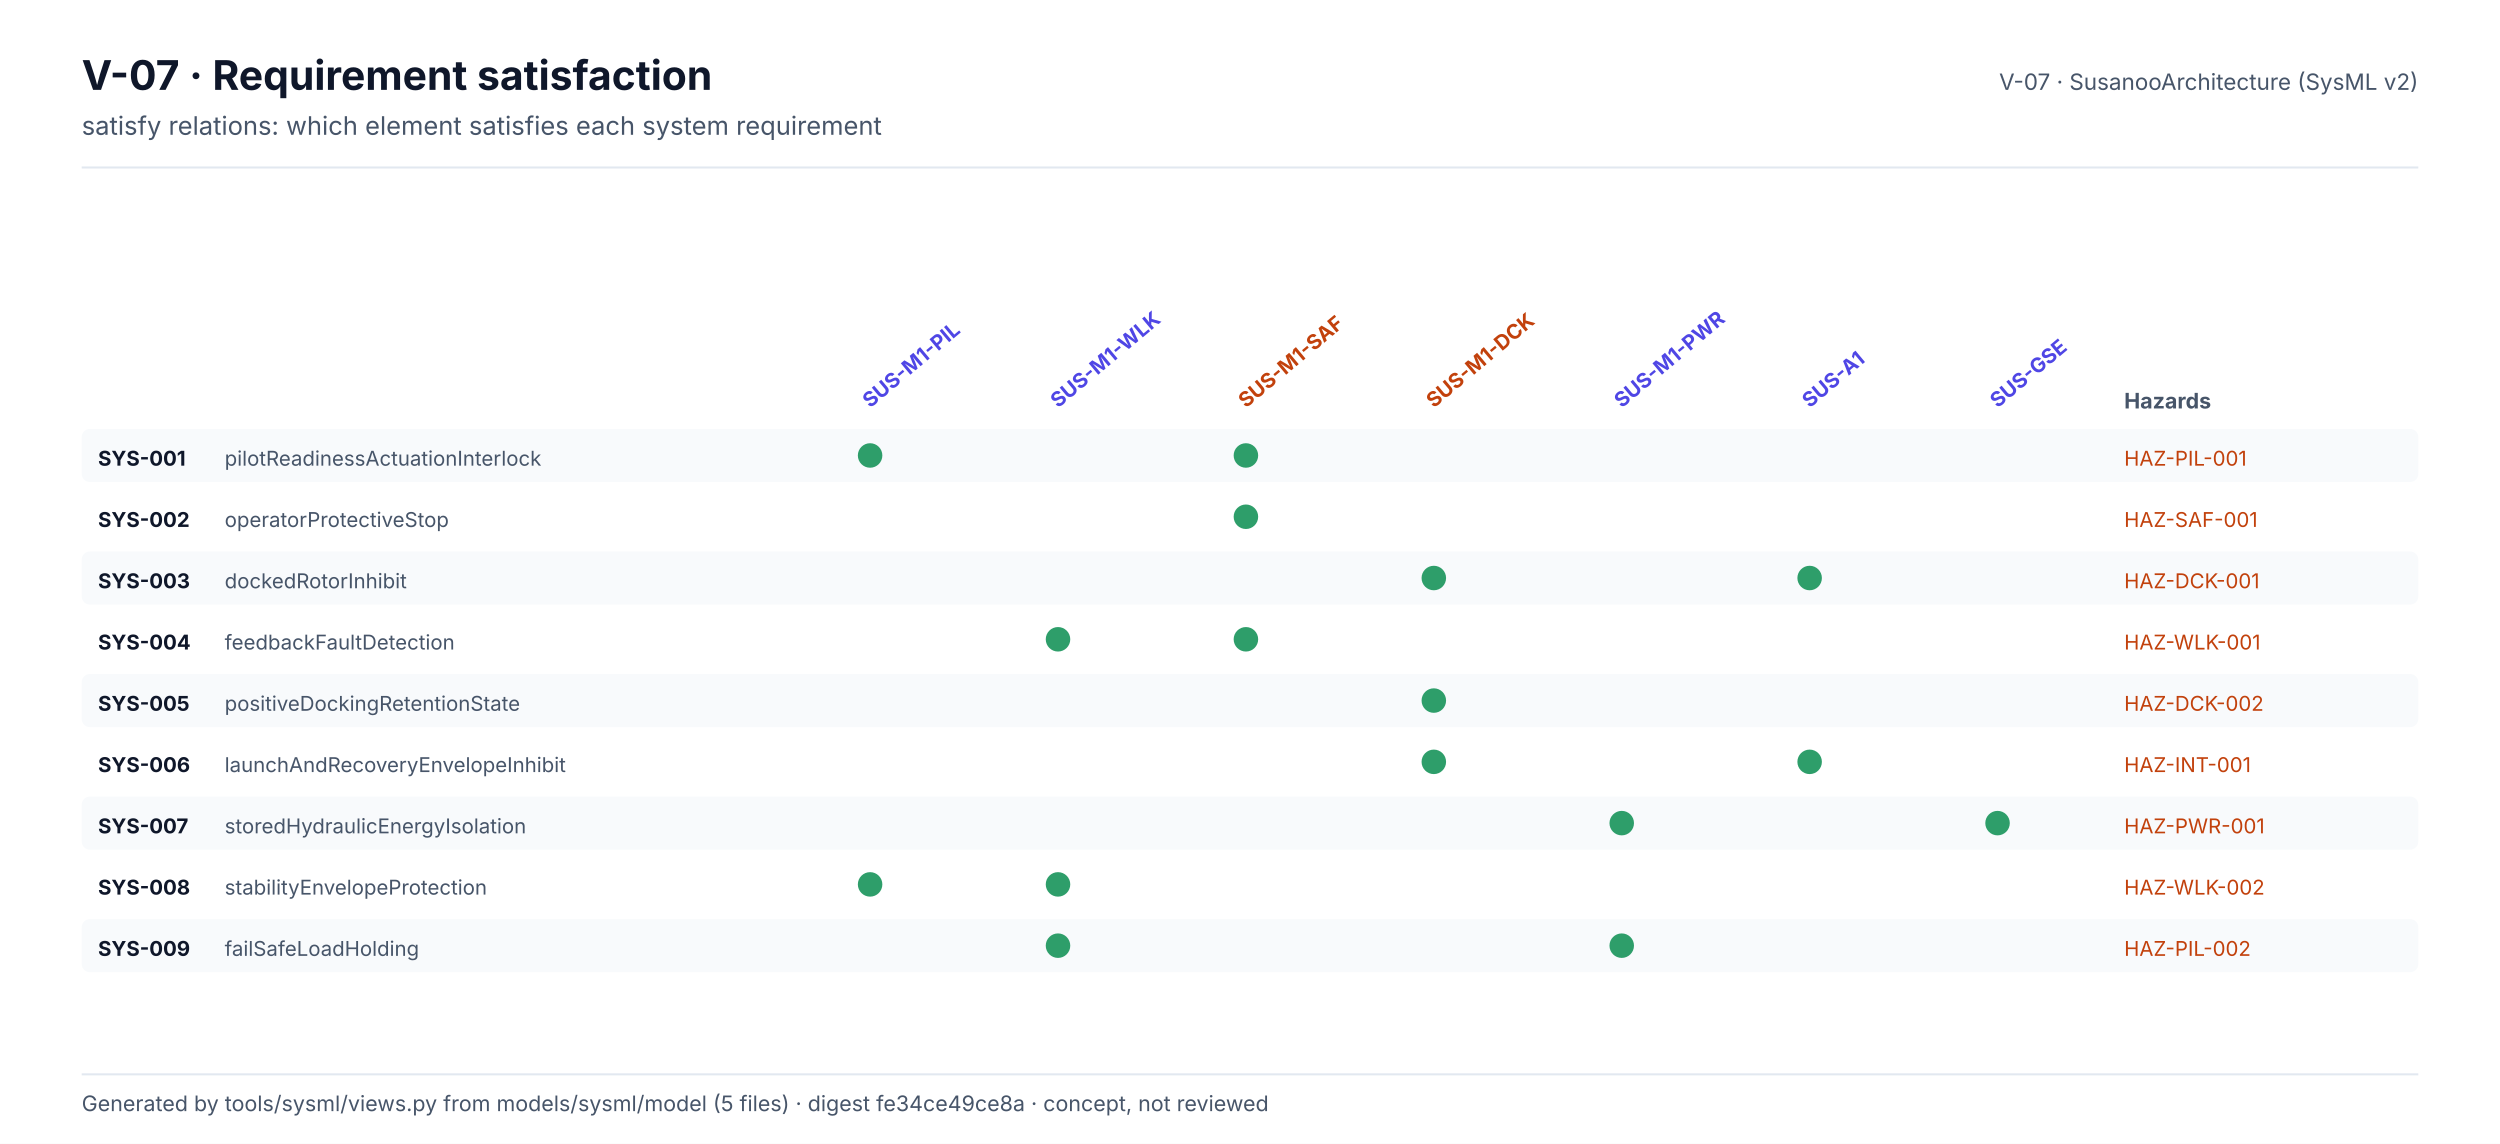
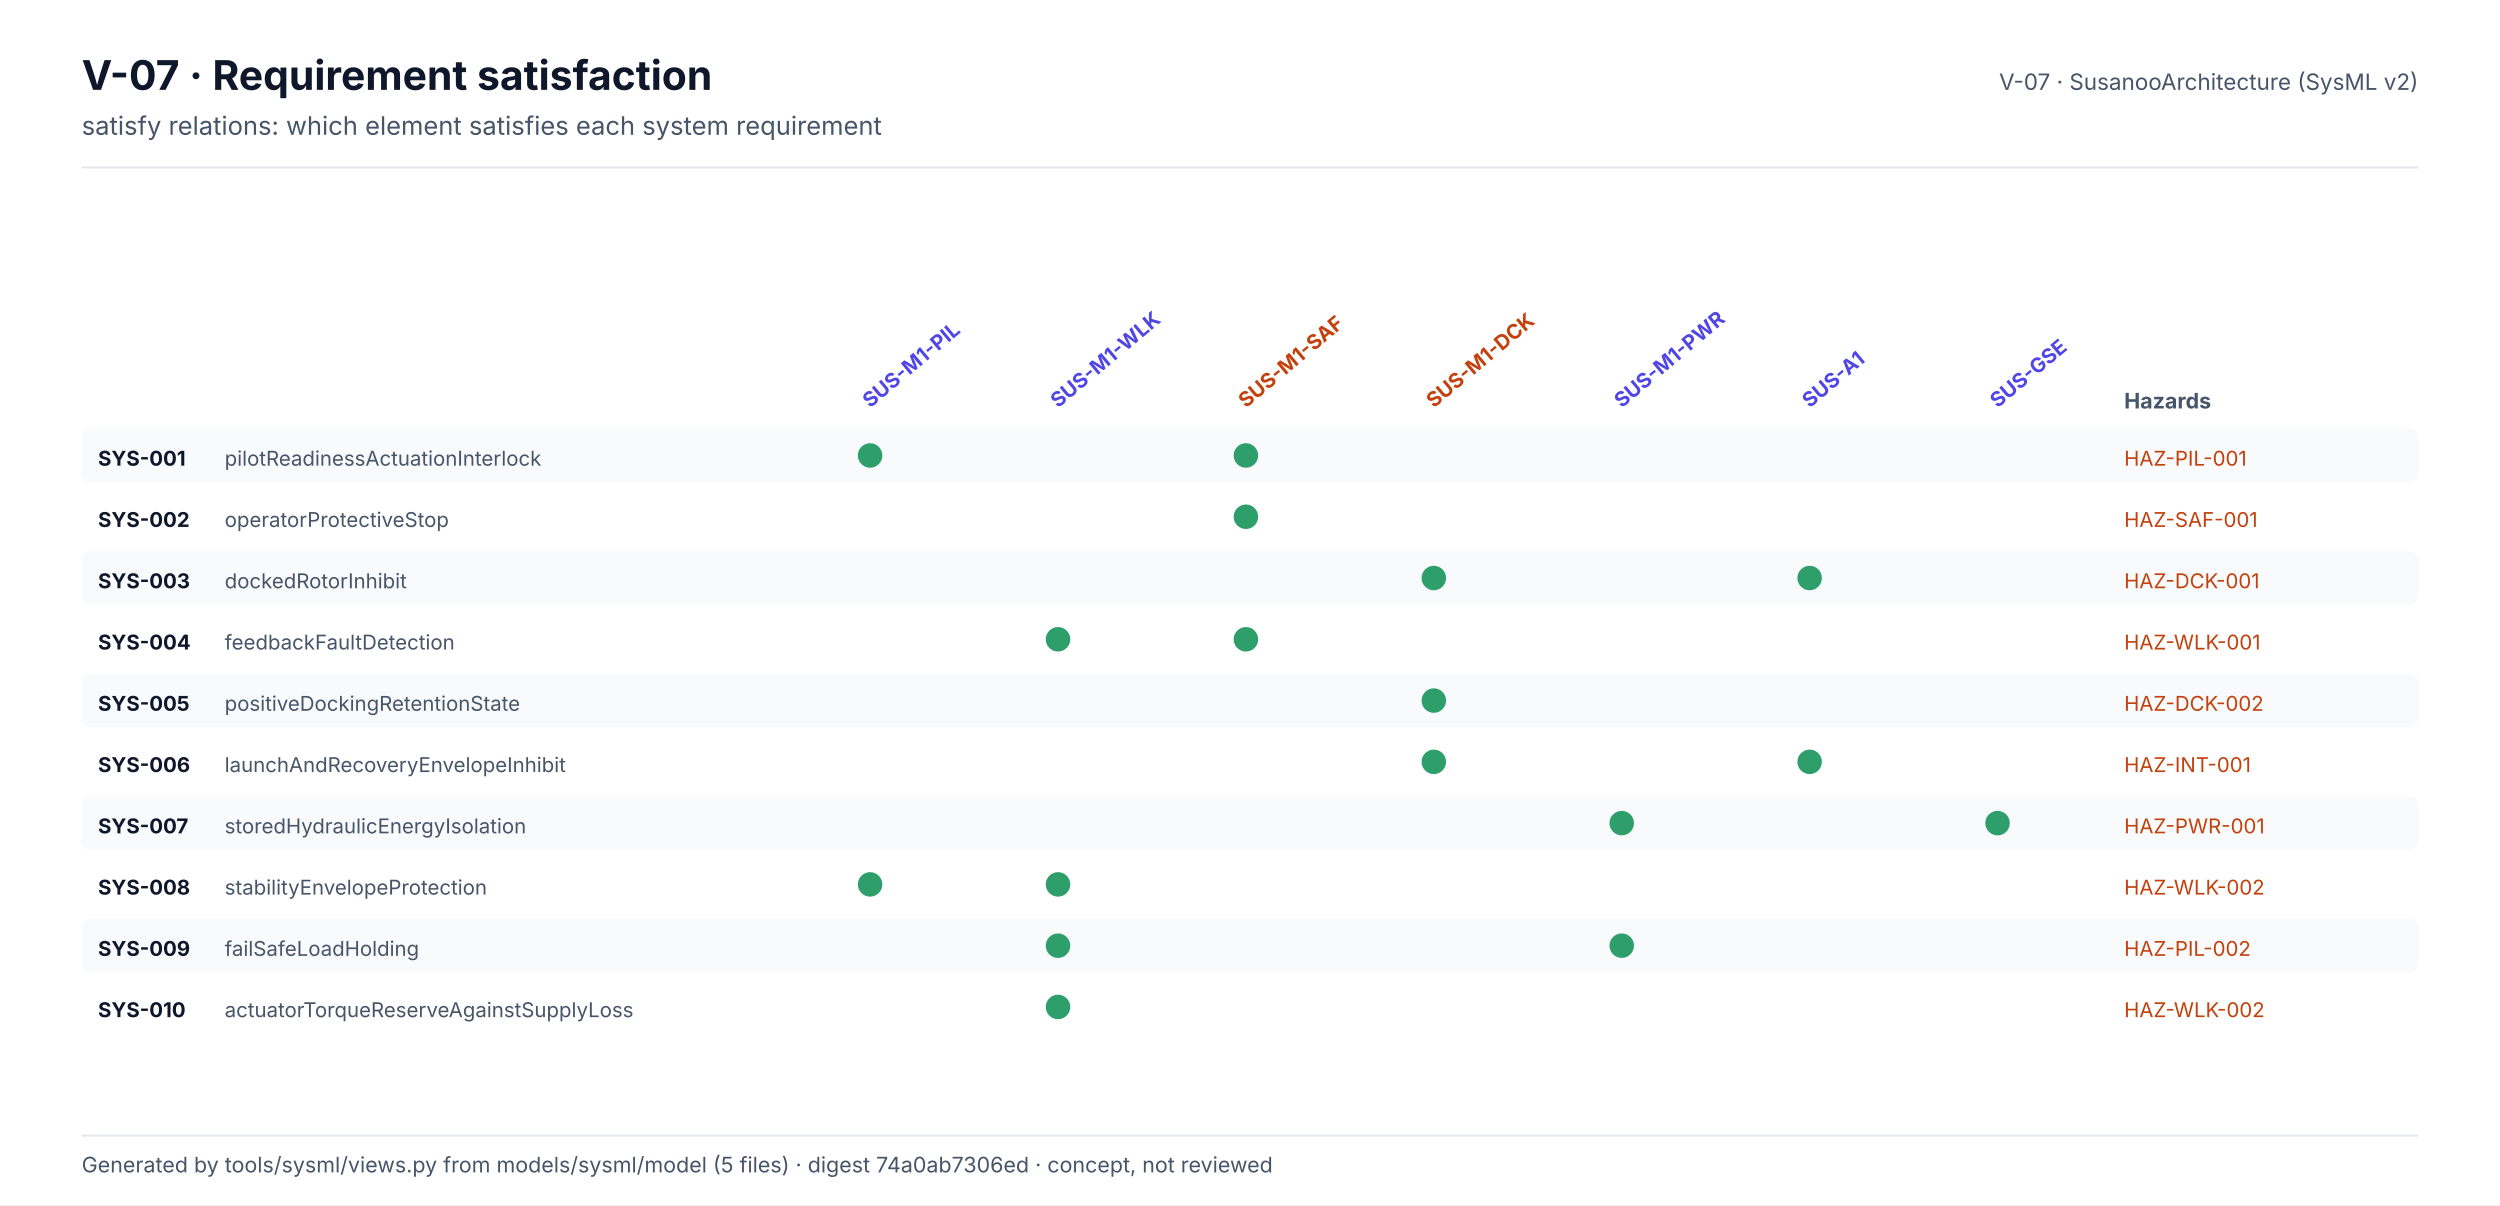
- <svg xmlns="http://www.w3.org/2000/svg" width="1224" height="560" viewBox="0 0 1224 560" font-family="Inter, 'Segoe UI', Helvetica, Arial, sans-serif" role="img">
+ <svg xmlns="http://www.w3.org/2000/svg" width="1224" height="590" viewBox="0 0 1224 590" font-family="Inter, 'Segoe UI', Helvetica, Arial, sans-serif" role="img">
  <defs>
    <marker id="arr" viewBox="0 0 10 10" refX="9" refY="5" markerWidth="7" markerHeight="7" orient="auto-start-reverse">
      <path d="M0,0 L10,5 L0,10 z" fill="#475569" />
    </marker>
  </defs>
-   <rect x="0" y="0" width="1224" height="560" rx="0" fill="#FFFFFF" stroke="none" stroke-width="0" />
+   <rect x="0" y="0" width="1224" height="590" rx="0" fill="#FFFFFF" stroke="none" stroke-width="0" />
  <text x="40" y="44" font-size="20" fill="#0F172A" font-weight="700">V-07 · Requirement satisfaction</text>
  <text x="40" y="66" font-size="12.5" fill="#475569">satisfy relations: which element satisfies each system requirement</text>
  <text x="1184" y="44" font-size="11" fill="#475569" text-anchor="end">V-07 · SusanooArchitecture (SysML v2)</text>
  <line x1="40" y1="82" x2="1184" y2="82" stroke="#E2E8F0" stroke-width="1" />
  <text x="426" y="200" font-size="10" fill="#4F46E5" font-weight="700" transform="rotate(-40 426 200)">SUS-M1-PIL</text>
  <text x="518" y="200" font-size="10" fill="#4F46E5" font-weight="700" transform="rotate(-40 518 200)">SUS-M1-WLK</text>
  <text x="610" y="200" font-size="10" fill="#C2410C" font-weight="700" transform="rotate(-40 610 200)">SUS-M1-SAF</text>
  <text x="702" y="200" font-size="10" fill="#C2410C" font-weight="700" transform="rotate(-40 702 200)">SUS-M1-DCK</text>
  <text x="794" y="200" font-size="10" fill="#4F46E5" font-weight="700" transform="rotate(-40 794 200)">SUS-M1-PWR</text>
  <text x="886" y="200" font-size="10" fill="#4F46E5" font-weight="700" transform="rotate(-40 886 200)">SUS-A1</text>
  <text x="978" y="200" font-size="10" fill="#4F46E5" font-weight="700" transform="rotate(-40 978 200)">SUS-GSE</text>
  <text x="1040" y="200" font-size="10.5" fill="#475569" font-weight="700">Hazards</text>
  <rect x="40" y="210" width="1144" height="26" rx="4" fill="#F8FAFC" stroke="none" stroke-width="0" />
  <text x="48" y="228" font-size="10" fill="#0F172A" font-weight="700">SYS-001</text>
  <text x="110" y="228" font-size="10" fill="#475569">pilotReadinessActuationInterlock</text>
  <circle cx="426" cy="223" r="6" fill="#2E9E6A" stroke="none" />
  <circle cx="610" cy="223" r="6" fill="#2E9E6A" stroke="none" />
  <text x="1040" y="228" font-size="10" fill="#C2410C">HAZ-PIL-001</text>
  <rect x="40" y="240" width="1144" height="26" rx="4" fill="#FFFFFF" stroke="none" stroke-width="0" />
  <text x="48" y="258" font-size="10" fill="#0F172A" font-weight="700">SYS-002</text>
  <text x="110" y="258" font-size="10" fill="#475569">operatorProtectiveStop</text>
  <circle cx="610" cy="253" r="6" fill="#2E9E6A" stroke="none" />
  <text x="1040" y="258" font-size="10" fill="#C2410C">HAZ-SAF-001</text>
  <rect x="40" y="270" width="1144" height="26" rx="4" fill="#F8FAFC" stroke="none" stroke-width="0" />
  <text x="48" y="288" font-size="10" fill="#0F172A" font-weight="700">SYS-003</text>
  <text x="110" y="288" font-size="10" fill="#475569">dockedRotorInhibit</text>
  <circle cx="702" cy="283" r="6" fill="#2E9E6A" stroke="none" />
  <circle cx="886" cy="283" r="6" fill="#2E9E6A" stroke="none" />
  <text x="1040" y="288" font-size="10" fill="#C2410C">HAZ-DCK-001</text>
  <rect x="40" y="300" width="1144" height="26" rx="4" fill="#FFFFFF" stroke="none" stroke-width="0" />
  <text x="48" y="318" font-size="10" fill="#0F172A" font-weight="700">SYS-004</text>
  <text x="110" y="318" font-size="10" fill="#475569">feedbackFaultDetection</text>
  <circle cx="518" cy="313" r="6" fill="#2E9E6A" stroke="none" />
  <circle cx="610" cy="313" r="6" fill="#2E9E6A" stroke="none" />
  <text x="1040" y="318" font-size="10" fill="#C2410C">HAZ-WLK-001</text>
  <rect x="40" y="330" width="1144" height="26" rx="4" fill="#F8FAFC" stroke="none" stroke-width="0" />
  <text x="48" y="348" font-size="10" fill="#0F172A" font-weight="700">SYS-005</text>
  <text x="110" y="348" font-size="10" fill="#475569">positiveDockingRetentionState</text>
  <circle cx="702" cy="343" r="6" fill="#2E9E6A" stroke="none" />
  <text x="1040" y="348" font-size="10" fill="#C2410C">HAZ-DCK-002</text>
  <rect x="40" y="360" width="1144" height="26" rx="4" fill="#FFFFFF" stroke="none" stroke-width="0" />
  <text x="48" y="378" font-size="10" fill="#0F172A" font-weight="700">SYS-006</text>
  <text x="110" y="378" font-size="10" fill="#475569">launchAndRecoveryEnvelopeInhibit</text>
  <circle cx="702" cy="373" r="6" fill="#2E9E6A" stroke="none" />
  <circle cx="886" cy="373" r="6" fill="#2E9E6A" stroke="none" />
  <text x="1040" y="378" font-size="10" fill="#C2410C">HAZ-INT-001</text>
  <rect x="40" y="390" width="1144" height="26" rx="4" fill="#F8FAFC" stroke="none" stroke-width="0" />
  <text x="48" y="408" font-size="10" fill="#0F172A" font-weight="700">SYS-007</text>
  <text x="110" y="408" font-size="10" fill="#475569">storedHydraulicEnergyIsolation</text>
  <circle cx="794" cy="403" r="6" fill="#2E9E6A" stroke="none" />
  <circle cx="978" cy="403" r="6" fill="#2E9E6A" stroke="none" />
  <text x="1040" y="408" font-size="10" fill="#C2410C">HAZ-PWR-001</text>
  <rect x="40" y="420" width="1144" height="26" rx="4" fill="#FFFFFF" stroke="none" stroke-width="0" />
  <text x="48" y="438" font-size="10" fill="#0F172A" font-weight="700">SYS-008</text>
  <text x="110" y="438" font-size="10" fill="#475569">stabilityEnvelopeProtection</text>
  <circle cx="426" cy="433" r="6" fill="#2E9E6A" stroke="none" />
  <circle cx="518" cy="433" r="6" fill="#2E9E6A" stroke="none" />
  <text x="1040" y="438" font-size="10" fill="#C2410C">HAZ-WLK-002</text>
  <rect x="40" y="450" width="1144" height="26" rx="4" fill="#F8FAFC" stroke="none" stroke-width="0" />
  <text x="48" y="468" font-size="10" fill="#0F172A" font-weight="700">SYS-009</text>
  <text x="110" y="468" font-size="10" fill="#475569">failSafeLoadHolding</text>
  <circle cx="518" cy="463" r="6" fill="#2E9E6A" stroke="none" />
  <circle cx="794" cy="463" r="6" fill="#2E9E6A" stroke="none" />
  <text x="1040" y="468" font-size="10" fill="#C2410C">HAZ-PIL-002</text>
-   <line x1="40" y1="526" x2="1184" y2="526" stroke="#E2E8F0" stroke-width="1" />
-   <text x="40" y="544" font-size="10.5" fill="#475569">Generated by tools/sysml/views.py from models/sysml/model (5 files) · digest fe34ce49ce8a · concept, not reviewed</text>
+   <rect x="40" y="480" width="1144" height="26" rx="4" fill="#FFFFFF" stroke="none" stroke-width="0" />
+   <text x="48" y="498" font-size="10" fill="#0F172A" font-weight="700">SYS-010</text>
+   <text x="110" y="498" font-size="10" fill="#475569">actuatorTorqueReserveAgainstSupplyLoss</text>
+   <circle cx="518" cy="493" r="6" fill="#2E9E6A" stroke="none" />
+   <text x="1040" y="498" font-size="10" fill="#C2410C">HAZ-WLK-002</text>
+   <line x1="40" y1="556" x2="1184" y2="556" stroke="#E2E8F0" stroke-width="1" />
+   <text x="40" y="574" font-size="10.5" fill="#475569">Generated by tools/sysml/views.py from models/sysml/model (5 files) · digest 74a0ab7306ed · concept, not reviewed</text>
</svg>
